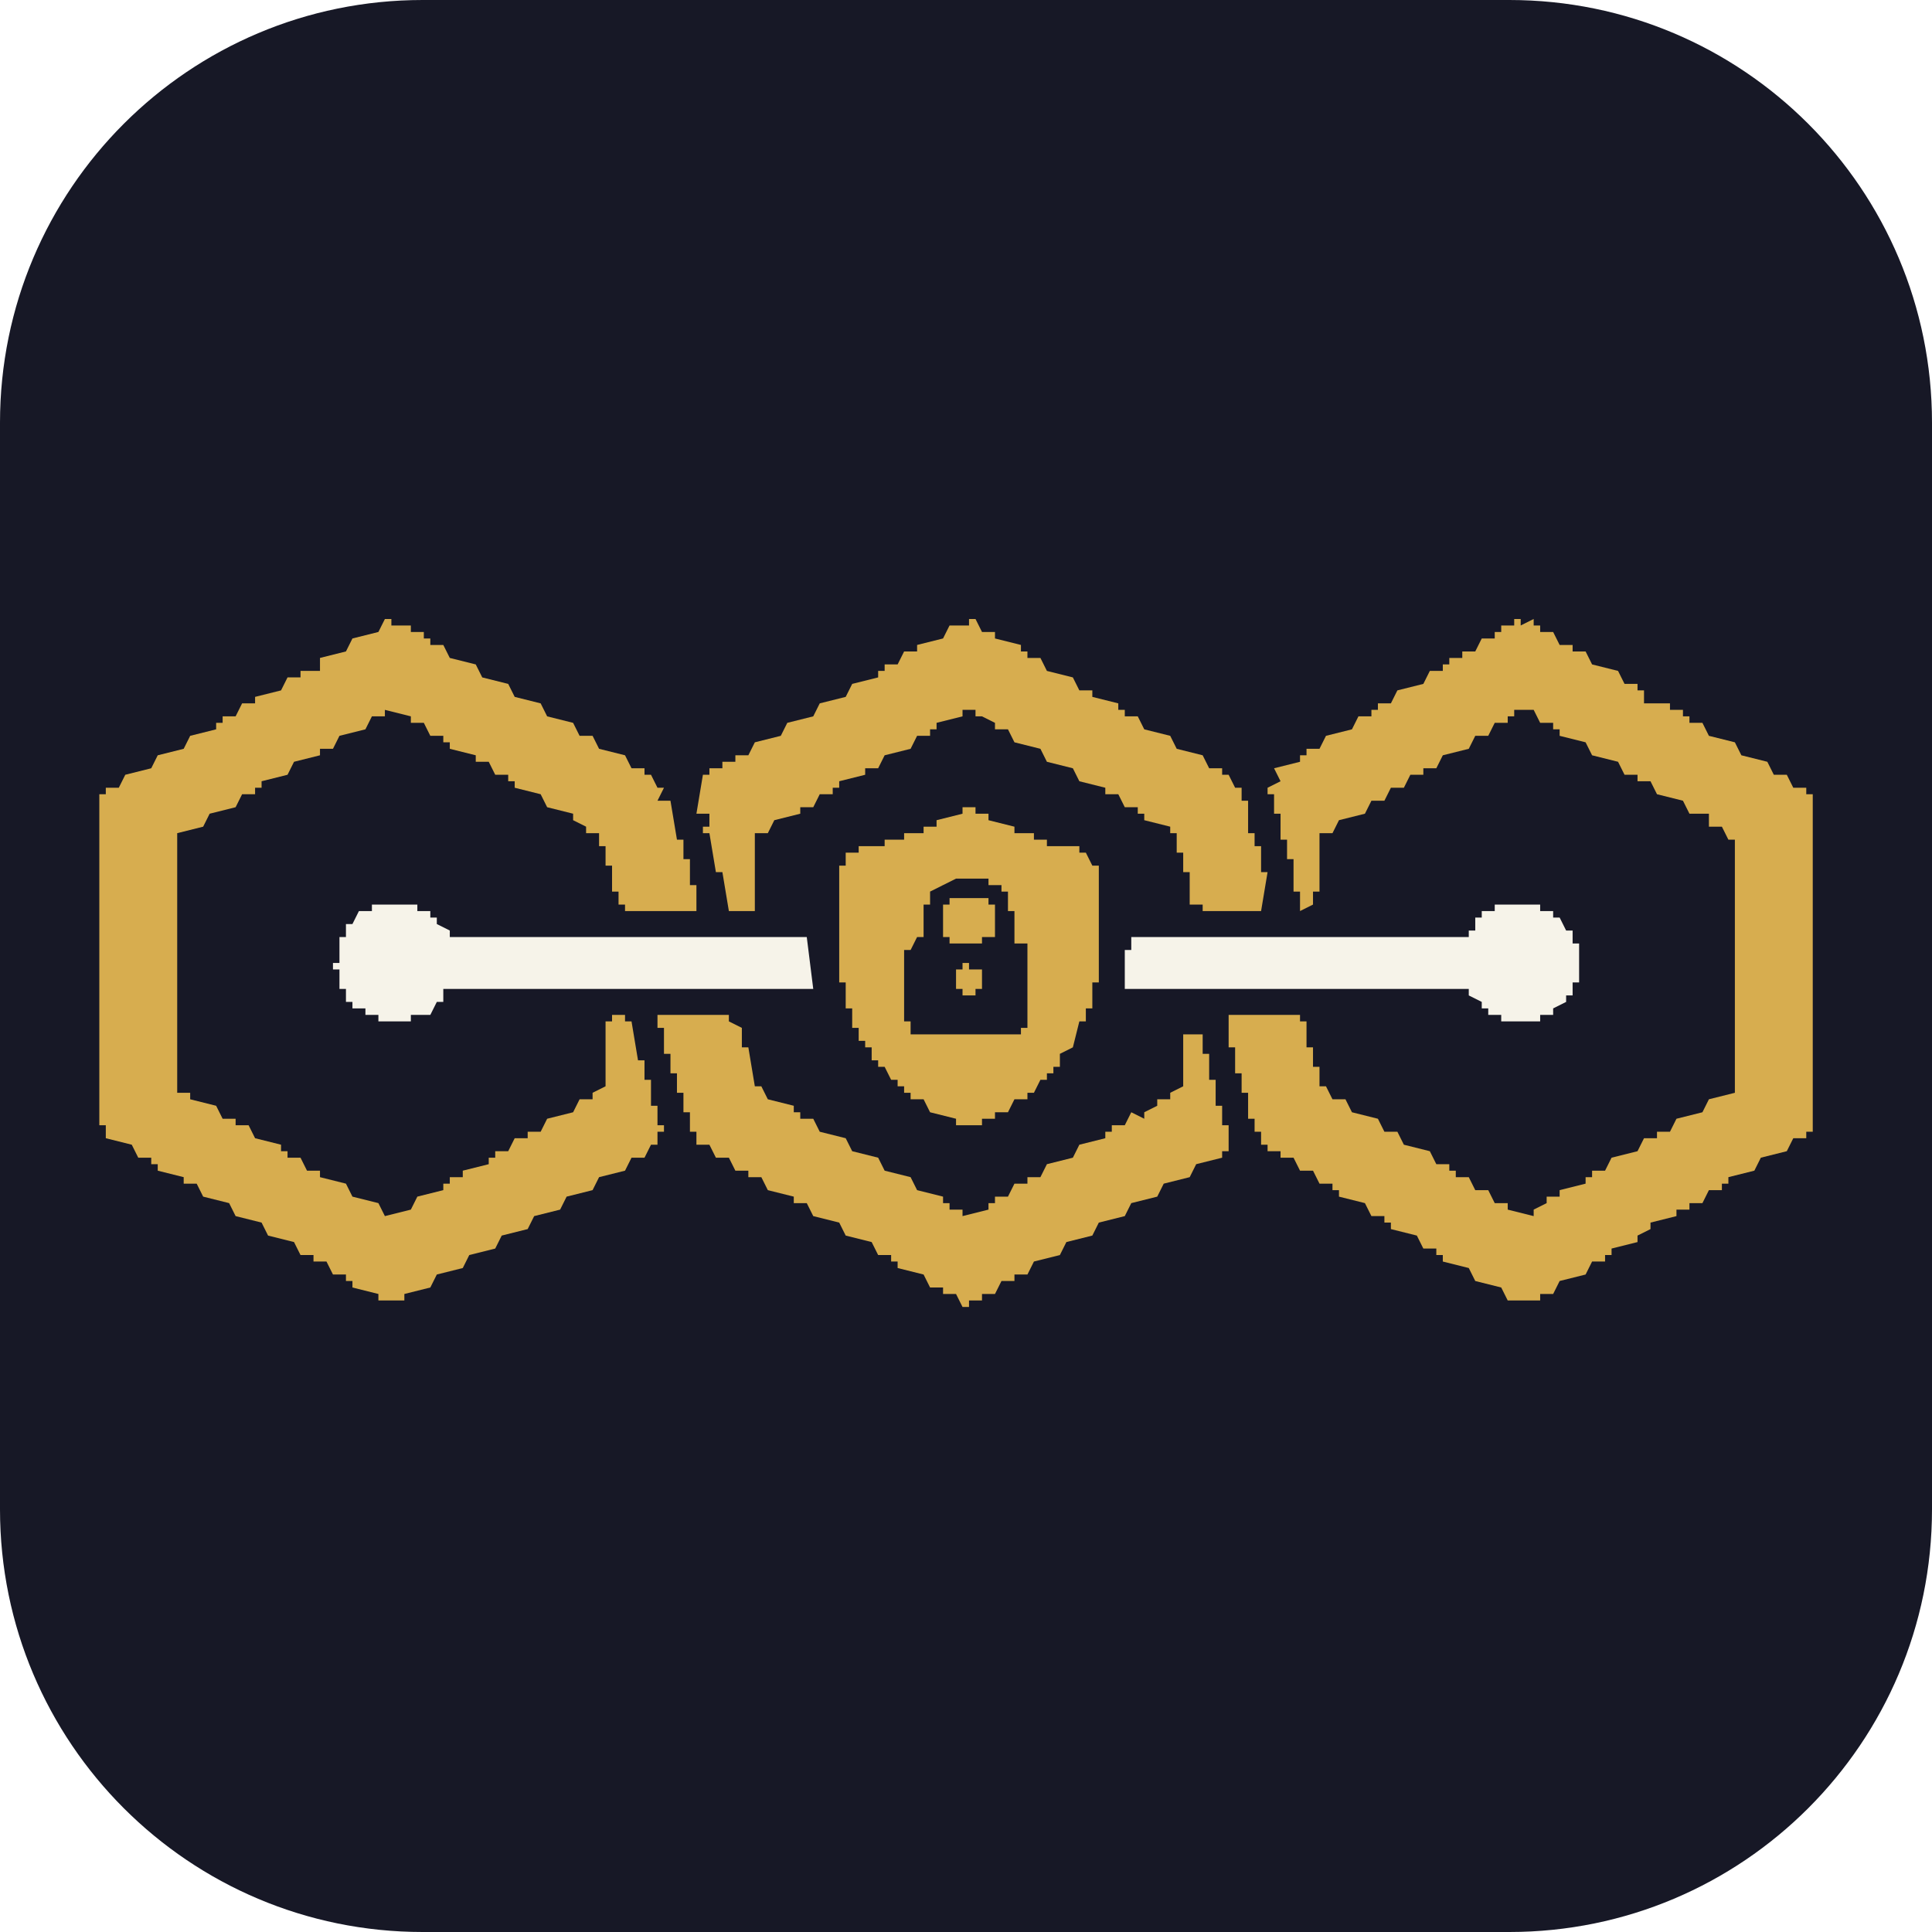
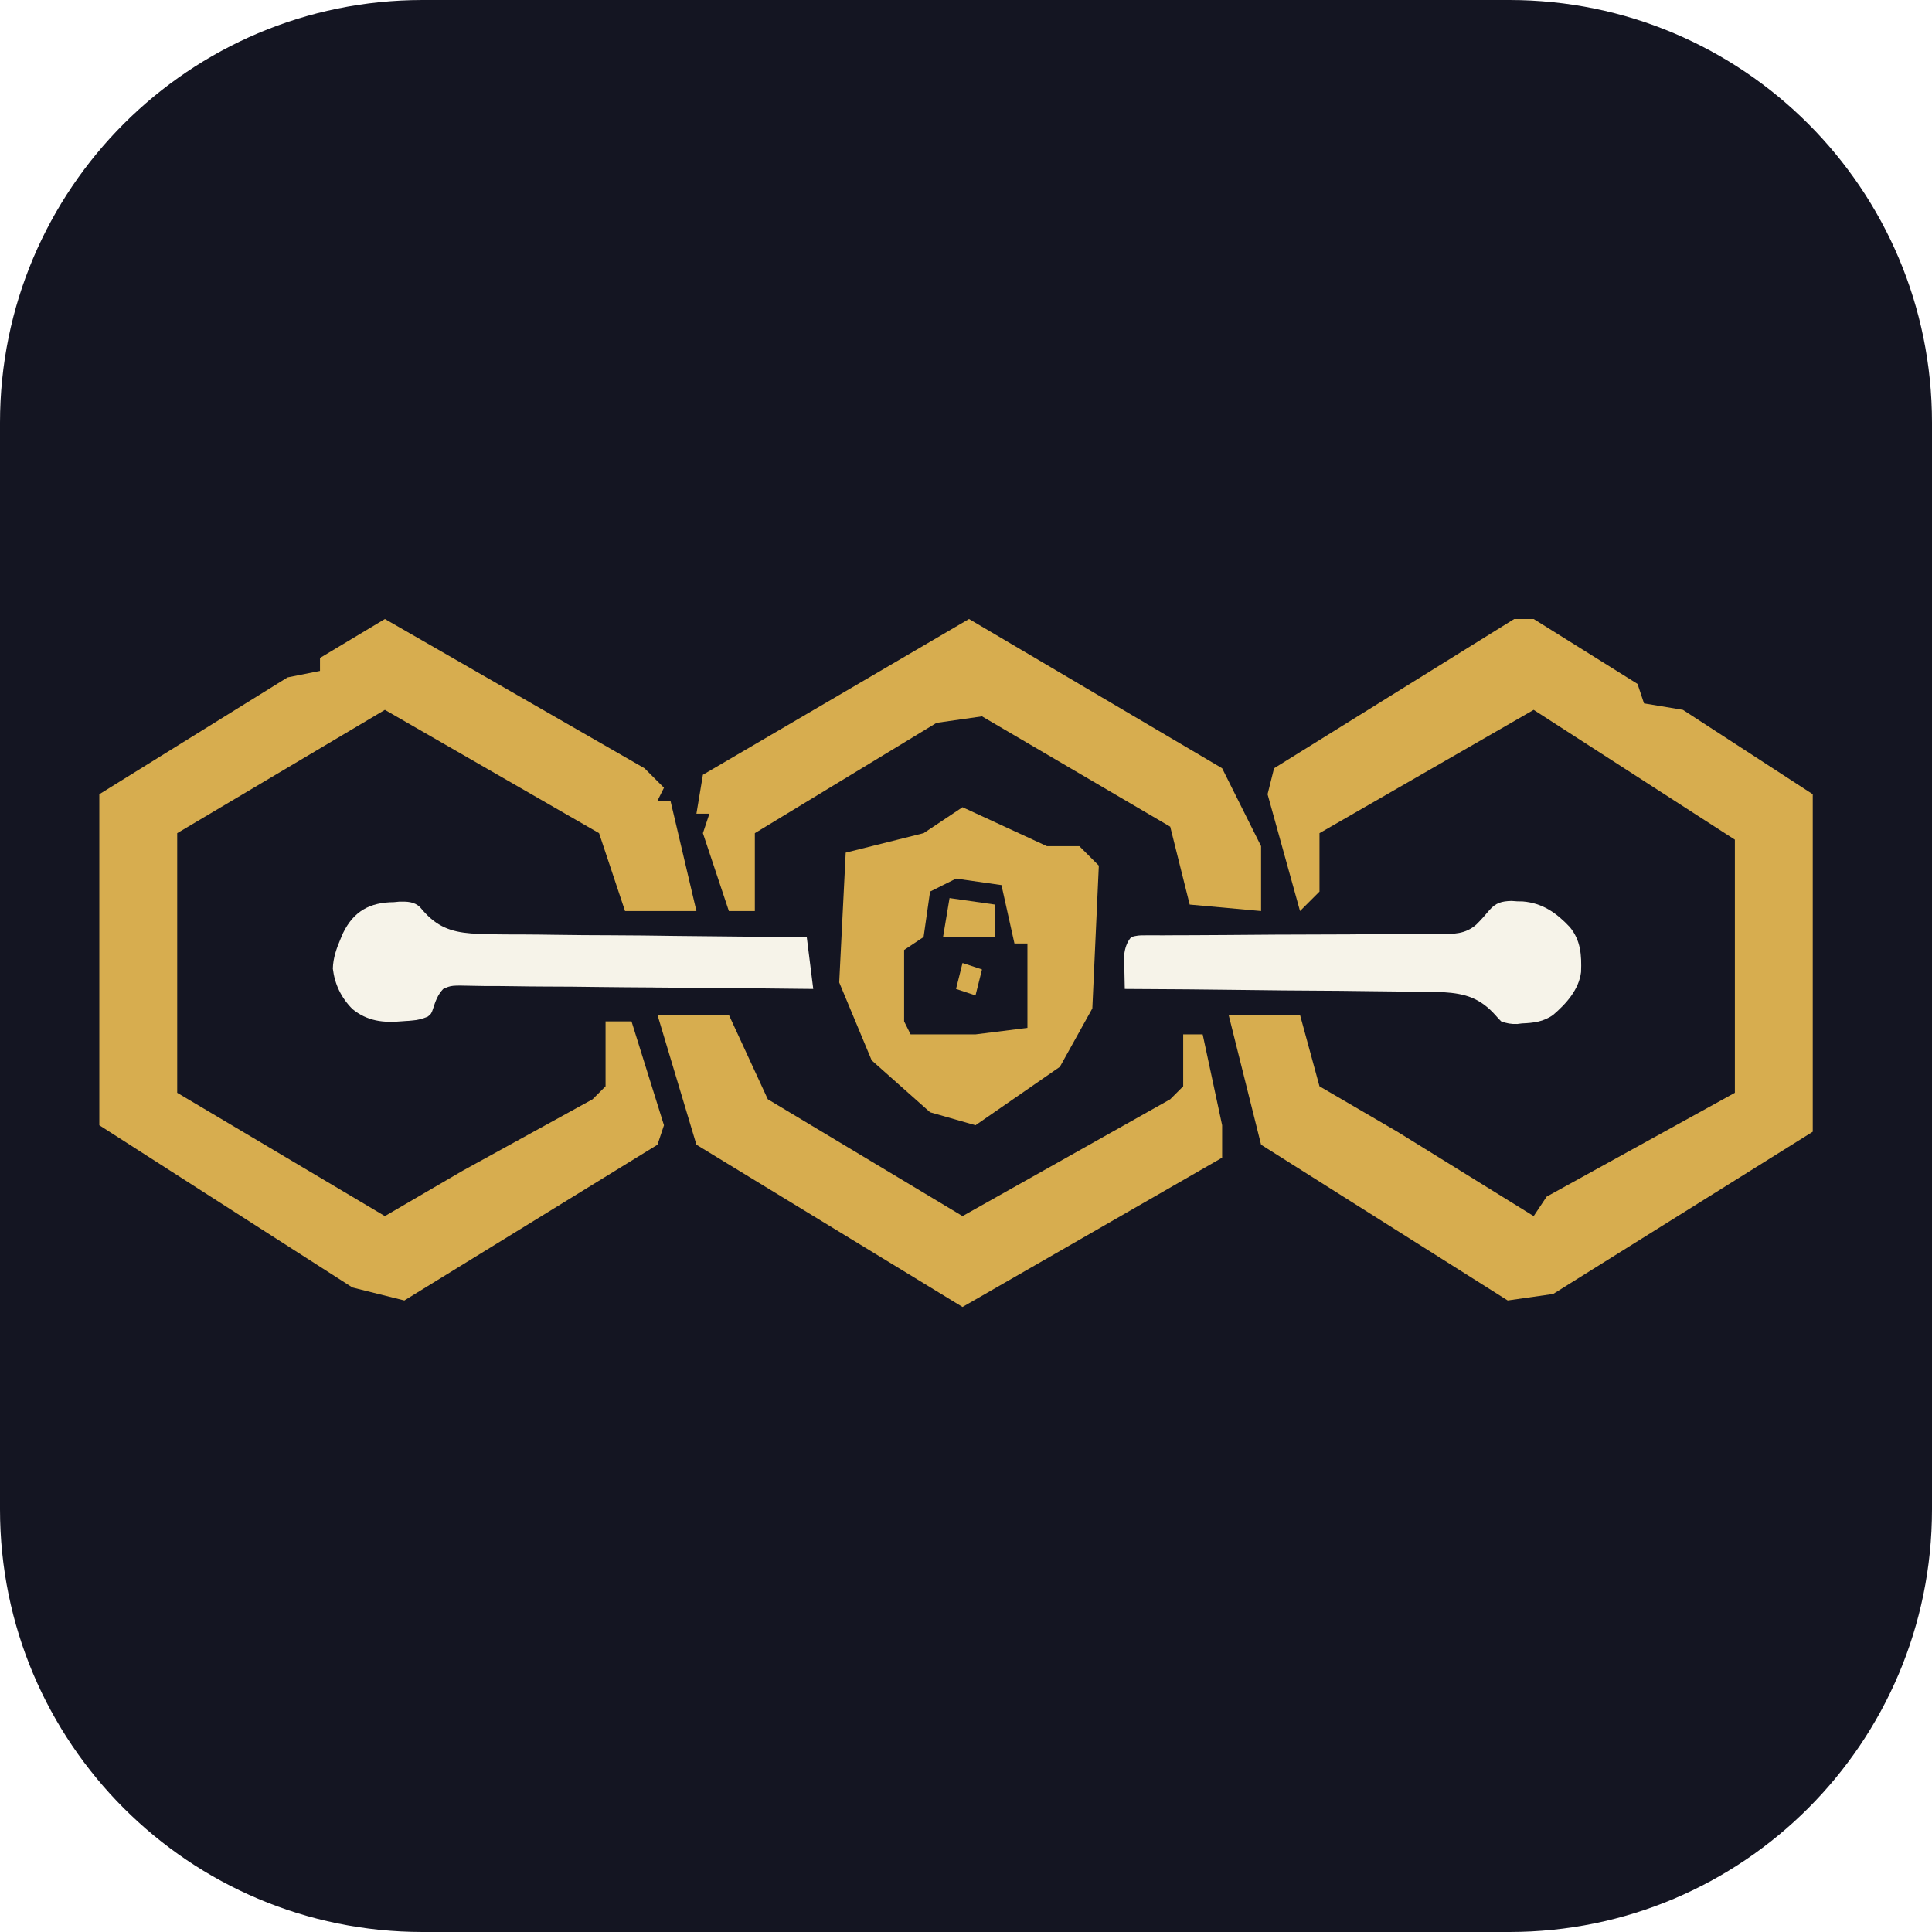
- <svg xmlns="http://www.w3.org/2000/svg" viewBox="0 0 128 128" fill="none">
-   <rect width="128" height="128" rx="28" fill="#171826" />
+ <svg xmlns="http://www.w3.org/2000/svg" viewBox="0 0 128 128" fill="none" role="img" aria-label="Kervan icon">
+   <rect width="128" height="128" rx="28" fill="#141522" />
  <g transform="translate(4 38) scale(.43)">
-     <path d="M50 7L51 7L51 8L54 8L54 9L56 9L56 10L57 10L57 11L59 11L60 13L64 14L65 16L69 17L70 19L74 20L75 22L79 23L80 25L82 25L83 27L87 28L88 30L90 30L90 31L91 31L92 33L93 33L92 35L94 35L95 41L96 41L96 44L97 44L97 48L98 48L98 52L87 52L87 51L86 51L86 49L85 49L85 45L84 45L84 42L83 42L83 40L81 40L81 39L79 38L79 37L75 36L74 34L70 33L70 32L69 32L69 31L67 31L66 29L64 29L64 28L60 27L60 26L59 26L59 25L57 25L56 23L54 23L54 22L50 21L50 22L48 22L47 24L43 25L42 27L40 27L40 28L36 29L35 31L31 32L31 33L30 33L30 34L28 34L27 36L23 37L22 39L18 40L18 80L20 80L20 81L24 82L25 84L27 84L27 85L29 85L30 87L34 88L34 89L35 89L35 90L37 90L38 92L40 92L40 93L44 94L45 96L49 97L50 99L54 98L55 96L59 95L59 94L60 94L60 93L62 93L62 92L66 91L66 90L67 90L67 89L69 89L70 87L72 87L72 86L74 86L75 84L79 83L80 81L82 81L82 80L84 79L84 69L85 69L85 68L87 68L87 69L88 69L89 75L90 75L90 78L91 78L91 82L92 82L92 85L93 85L93 86L92 86L92 88L91 88L90 90L88 90L87 92L83 93L82 95L78 96L77 98L73 99L72 101L68 102L67 104L63 105L62 107L58 108L57 110L53 111L53 112L49 112L49 111L45 110L45 109L44 109L44 108L42 108L41 106L39 106L39 105L37 105L36 103L32 102L31 100L27 99L26 97L22 96L21 94L19 94L19 93L15 92L15 91L14 91L14 90L12 90L11 88L7 87L7 85L6 85L6 34L7 34L7 33L9 33L10 31L14 30L15 28L19 27L20 25L24 24L24 23L25 23L25 22L27 22L28 20L30 20L30 19L34 18L35 16L37 16L37 15L40 15L40 13L44 12L45 10L49 9ZM140 7L141 7L142 9L144 9L144 10L148 11L148 12L149 12L149 13L151 13L152 15L156 16L157 18L159 18L159 19L163 20L163 21L164 21L164 22L166 22L167 24L171 25L172 27L176 28L177 30L179 30L179 31L180 31L181 33L182 33L182 35L183 35L183 40L184 40L184 42L185 42L185 46L186 46L185 52L176 52L176 51L174 51L174 46L173 46L173 43L172 43L172 40L171 40L171 39L167 38L167 37L166 37L166 36L164 36L163 34L161 34L161 33L157 32L156 30L152 29L151 27L147 26L146 24L144 24L144 23L142 22L141 22L141 21L139 21L139 22L135 23L135 24L134 24L134 25L132 25L131 27L127 28L126 30L124 30L124 31L120 32L120 33L119 33L119 34L117 34L116 36L114 36L114 37L110 38L109 40L107 40L107 52L103 52L102 46L101 46L100 40L99 40L99 39L100 39L100 37L98 37L99 31L100 31L100 30L102 30L102 29L104 29L104 28L106 28L107 26L111 25L112 23L116 22L117 20L121 19L122 17L126 16L126 15L127 15L127 14L129 14L130 12L132 12L132 11L136 10L137 8L140 8ZM224 7L225 7L225 8L227 7L227 8L228 8L228 9L230 9L231 11L233 11L233 12L235 12L236 14L240 15L241 17L243 17L243 18L244 18L244 20L248 20L248 21L250 21L250 22L251 22L251 23L253 23L254 25L258 26L259 28L263 29L264 31L266 31L267 33L269 33L269 34L270 34L270 86L269 86L269 87L267 87L266 89L262 90L261 92L257 93L257 94L256 94L256 95L254 95L253 97L251 97L251 98L249 98L249 99L245 100L245 101L243 102L243 103L239 104L239 105L238 105L238 106L236 106L235 108L231 109L230 111L228 111L228 112L223 112L222 110L218 109L217 107L213 106L213 105L212 105L212 104L210 104L209 102L205 101L205 100L204 100L204 99L202 99L201 97L197 96L197 95L196 95L196 94L194 94L193 92L191 92L190 90L188 90L188 89L186 89L186 88L185 88L185 86L184 86L184 84L183 84L183 80L182 80L182 77L181 77L181 73L180 73L180 68L191 68L191 69L192 69L192 73L193 73L193 76L194 76L194 79L195 79L196 81L198 81L199 83L203 84L204 86L206 86L207 88L211 89L212 91L214 91L214 92L215 92L215 93L217 93L218 95L220 95L221 97L223 97L223 98L227 99L227 98L229 97L229 96L231 96L231 95L235 94L235 93L236 93L236 92L238 92L239 90L243 89L244 87L246 87L246 86L248 86L249 84L253 83L254 81L258 80L258 41L257 41L256 39L254 39L254 37L251 37L250 35L246 34L245 32L243 32L243 31L241 31L240 29L236 28L235 26L231 25L231 24L230 24L230 23L228 23L227 21L224 21L224 22L223 22L223 23L221 23L220 25L218 25L217 27L213 28L212 30L210 30L210 31L208 31L207 33L205 33L204 35L202 35L201 37L197 38L196 40L194 40L194 49L193 49L193 51L191 52L191 49L190 49L190 44L189 44L189 41L188 41L188 37L187 37L187 34L186 34L186 33L188 32L187 30L191 29L191 28L192 28L192 27L194 27L195 25L199 24L200 22L202 22L202 21L203 21L203 20L205 20L206 18L210 17L211 15L213 15L213 14L214 14L214 13L216 13L216 12L218 12L219 10L221 10L221 9L222 9L222 8L224 8ZM139 36L141 36L141 37L143 37L143 38L147 39L147 40L150 40L150 41L152 41L152 42L157 42L157 43L158 43L159 45L160 45L160 63L159 63L159 67L158 67L158 69L157 69L156 73L154 74L154 76L153 76L153 77L152 77L152 78L151 78L150 80L149 80L149 81L147 81L146 83L144 83L144 84L142 84L142 85L141 85L138 85L138 84L134 83L133 81L131 81L131 80L130 80L130 79L129 79L129 78L128 78L127 76L126 76L126 75L125 75L125 73L124 73L124 72L123 72L123 70L122 70L122 67L121 67L121 63L120 63L120 45L121 45L121 43L123 43L123 42L127 42L127 41L130 41L130 40L133 40L133 39L135 39L135 38L139 37ZM138 47L134 49L134 51L133 51L133 56L132 56L131 58L130 58L130 69L131 69L131 71L141 71L148 71L148 70L149 70L149 57L147 57L147 52L146 52L146 49L145 49L145 48L143 48L143 47ZM137 50L143 50L143 51L144 51L144 56L142 56L142 57L137 57L137 56L136 56L136 51L137 51ZM139 60L140 60L140 61L142 61L142 64L141 64L141 65L139 65L139 64L138 64L138 61L139 61ZM92 68L103 68L103 69L105 70L105 73L106 73L107 79L108 79L109 81L113 82L113 83L114 83L114 84L116 84L117 86L121 87L122 89L126 90L127 92L131 93L132 95L136 96L136 97L137 97L137 98L139 98L139 99L143 98L143 97L144 97L144 96L146 96L147 94L149 94L149 93L151 93L152 91L156 90L157 88L161 87L161 86L162 86L162 85L164 85L165 83L167 84L167 83L169 82L169 81L171 81L171 80L173 79L173 71L176 71L176 74L177 74L177 78L178 78L178 82L179 82L179 85L180 85L180 89L179 89L179 90L175 91L174 93L170 94L169 96L165 97L164 99L160 100L159 102L155 103L154 105L150 106L149 108L147 108L147 109L145 109L144 111L142 111L142 112L140 112L140 113L139 113L138 111L136 111L136 110L134 110L133 108L129 107L129 106L128 106L128 105L126 105L125 103L121 102L120 100L116 99L115 97L113 97L113 96L109 95L108 93L106 93L106 92L104 92L103 90L101 90L100 88L98 88L98 86L97 86L97 83L96 83L96 80L95 80L95 77L94 77L94 74L93 74L93 70L92 70Z" fill="#d7ad4f" fill-rule="evenodd" />
-     <path d="M48 51L55 51L55 52L57 52L57 53L58 53L58 54L60 55L60 56L115 56L116 64L105 64L59 64L59 66L58 66L57 68L54 68L54 69L49 69L49 68L47 68L47 67L45 67L45 66L44 66L44 64L43 64L43 61L42 61L42 60L43 60L43 56L44 56L44 54L45 54L46 52L48 52ZM221 51L228 51L228 52L230 52L230 53L231 53L232 55L233 55L233 57L234 57L234 63L233 63L233 65L232 65L232 66L230 67L230 68L228 68L228 69L222 69L222 68L220 68L220 67L219 67L219 66L217 65L217 64L182 64L164 64L164 58L165 58L165 56L217 56L217 55L218 55L218 53L219 53L219 52L221 52Z" fill="#f6f3e9" fill-rule="evenodd" />
+     <path d="M50 7L90 30L93 33L92 35L94 35L98 52L87 52L83 40L50 21L18 40L18 80L50 99L62 92L82 81L84 79L84 69L88 69L93 85L92 88L53 112L45 110L6 85L6 34L35 16L40 15L40 13ZM140 7L179 30L185 42L185 52L174 51L171 39L142 22L135 23L107 40L107 52L103 52L99 40L100 37L98 37L99 31ZM224 7L227 7L243 17L244 20L250 21L270 34L270 86L230 111L223 112L185 88L180 68L191 68L194 79L206 86L227 99L229 96L258 80L258 41L227 21L194 40L194 49L191 52L186 34L187 30ZM139 36L152 42L157 42L160 45L159 67L154 76L141 85L134 83L125 75L120 63L121 43L133 40ZM138 47L134 49L133 56L130 58L130 69L131 71L141 71L149 70L149 57L147 57L145 48ZM137 50L144 51L144 56L142 56L136 56ZM139 60L142 61L141 65L138 64ZM92 68L103 68L109 81L139 99L171 81L173 79L173 71L176 71L179 85L179 90L139 113L98 88Z" fill="#d7ad4f" fill-rule="evenodd" />
+     <path d="M51.38 50.63 C51.66 50.6 51.94 50.58 52.22 50.55 C53.42 50.53 54.52 50.53 55.42 51.41 C55.55 51.56 55.7 51.73 55.84 51.9 C58.01 54.38 60.11 55.2 63.3 55.45 C66.06 55.61 68.84 55.61 71.61 55.61 C73.14 55.62 74.66 55.63 76.19 55.66 C79.09 55.7 81.97 55.73 84.85 55.73 C88.15 55.74 91.44 55.78 94.72 55.83 C101.48 55.91 108.25 55.97 115 56.01 C115.16 57.33 115.16 57.33 116 64 C115.3 63.99 114.59 63.98 113.84 63.98 C107.34 63.89 100.83 63.84 94.31 63.8 C93.47 63.8 92.62 63.78 91.75 63.78 C91.59 63.77 91.41 63.77 91.25 63.77 C88.5 63.76 85.75 63.73 83 63.7 C80.16 63.66 77.34 63.63 74.53 63.63 C72.94 63.62 71.36 63.61 69.77 63.58 C68.28 63.55 66.78 63.55 65.3 63.55 C64.75 63.55 64.19 63.53 63.64 63.52 C60.24 63.44 60.24 63.44 58.99 64 C58.14 64.88 57.78 65.92 57.41 67.08 C57.22 67.66 57.11 67.92 56.58 68.28 C55.83 68.59 55.05 68.81 54.23 68.86 C54.06 68.88 53.9 68.89 53.72 68.91 C53.63 68.91 53.63 68.91 53.19 68.94 C53.02 68.95 52.84 68.97 52.66 68.98 C49.78 69.25 47.27 68.97 44.98 67.08 C43.26 65.34 42.27 63.28 41.98 60.87 C42.02 59.22 42.55 57.74 43.19 56.24 C43.31 55.95 43.44 55.66 43.56 55.37 C45.2 52.02 47.7 50.65 51.38 50.63 ZM223.59 50.44 C223.87 50.46 224.15 50.48 224.44 50.5 C224.59 50.5 224.59 50.5 225.34 50.52 C228.37 50.77 230.52 52.29 232.57 54.47 C234.26 56.52 234.4 58.81 234.3 61.4 C233.97 64.1 232.01 66.28 230 68 C228.53 69.06 226.97 69.24 225.19 69.31 C224.95 69.34 224.72 69.37 224.48 69.4 C223.52 69.43 222.91 69.32 222 69 C221.59 68.59 221.59 68.59 221.16 68.1 C218.79 65.43 216.53 64.71 213.08 64.5 C210.65 64.4 208.22 64.39 205.79 64.39 C204.32 64.38 202.85 64.36 201.38 64.34 C198.6 64.3 195.82 64.27 193.04 64.26 C189.87 64.25 186.7 64.21 183.53 64.17 C177.02 64.08 170.51 64.03 164 64 C163.97 63.04 163.96 62.08 163.94 61.12 C163.93 60.85 163.92 60.58 163.91 60.3 C163.91 60.04 163.91 59.78 163.9 59.5 C163.9 59.26 163.89 59.02 163.89 58.77 C164.04 57.71 164.3 56.82 165 56 C165.79 55.78 166.27 55.72 167.07 55.74 C167.28 55.74 167.49 55.74 167.71 55.73 C168.41 55.73 169.12 55.73 169.83 55.74 C170.33 55.74 170.84 55.73 171.34 55.73 C172.43 55.72 173.53 55.72 174.62 55.72 C176.34 55.72 178.07 55.71 179.8 55.69 C184.71 55.64 189.63 55.62 194.54 55.61 C197.25 55.61 199.96 55.59 202.68 55.56 C204.39 55.54 206.1 55.54 207.82 55.55 C208.89 55.55 209.96 55.54 211.04 55.52 C211.53 55.51 212.02 55.51 212.52 55.52 C214.66 55.56 216.47 55.56 218.15 54.09 C218.86 53.4 219.5 52.66 220.14 51.9 C221.15 50.73 222.04 50.48 223.59 50.44 Z" fill="#f6f3e9" fill-rule="evenodd" />
  </g>
</svg>
